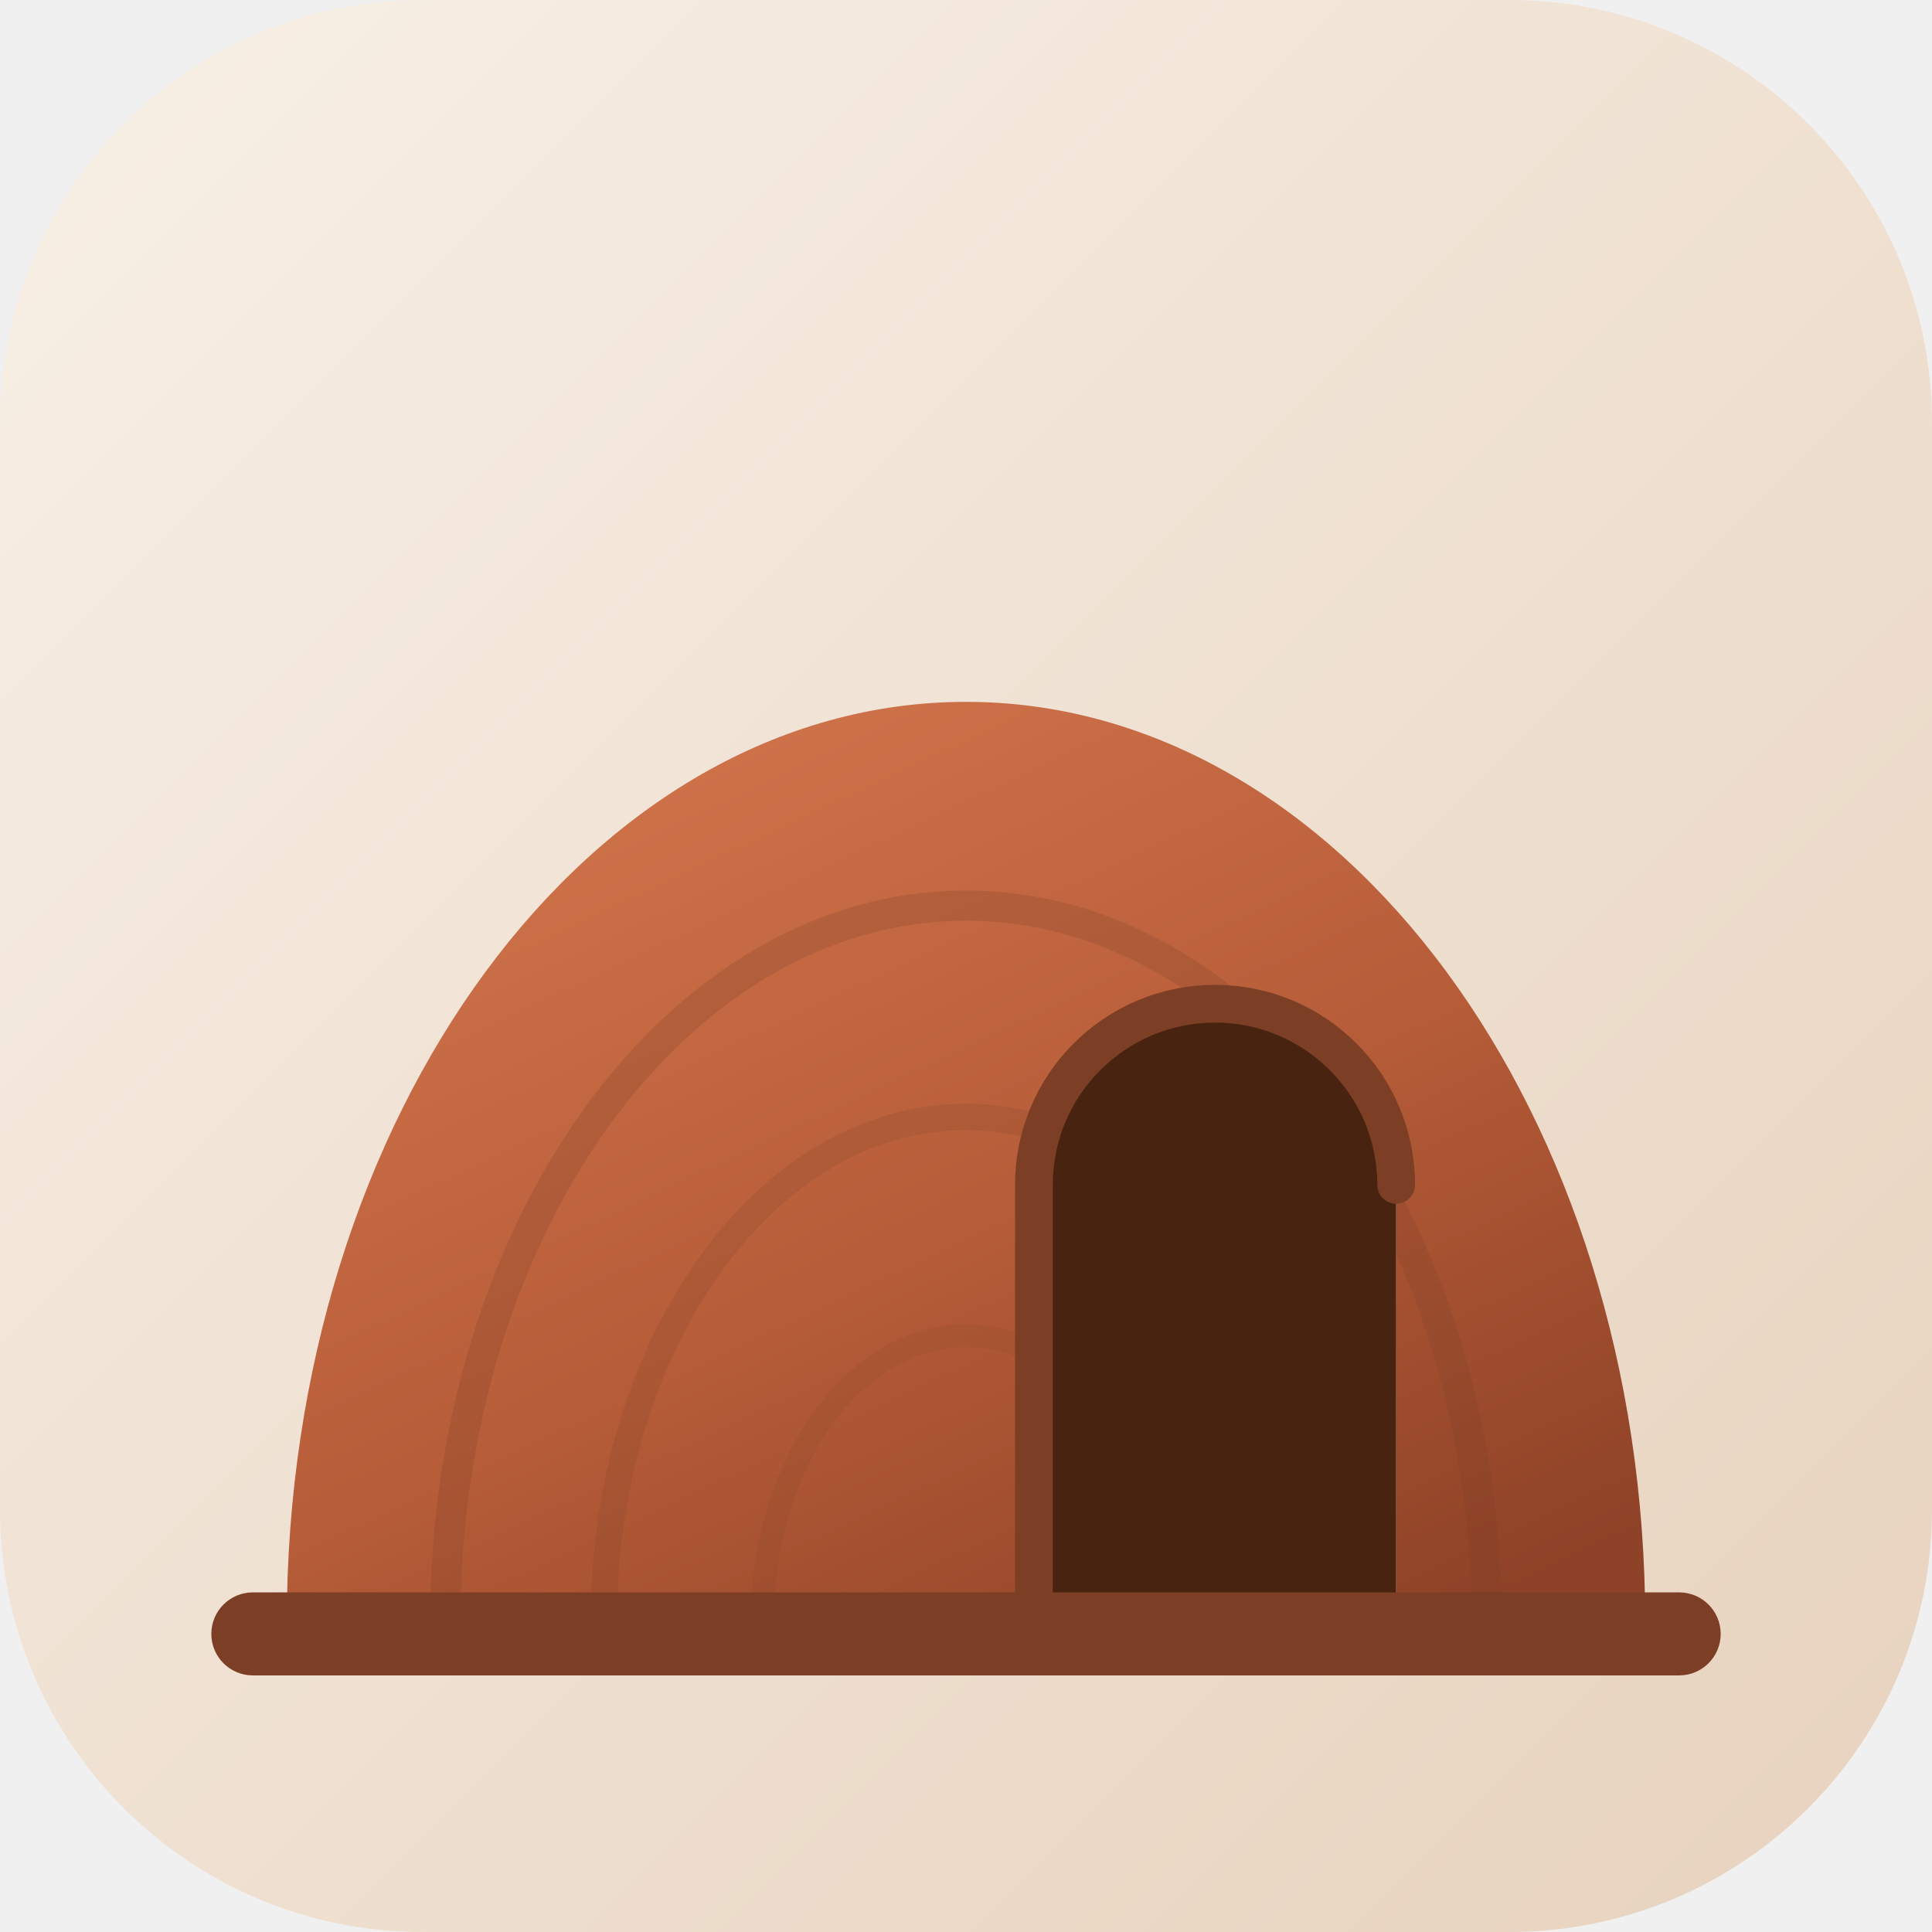
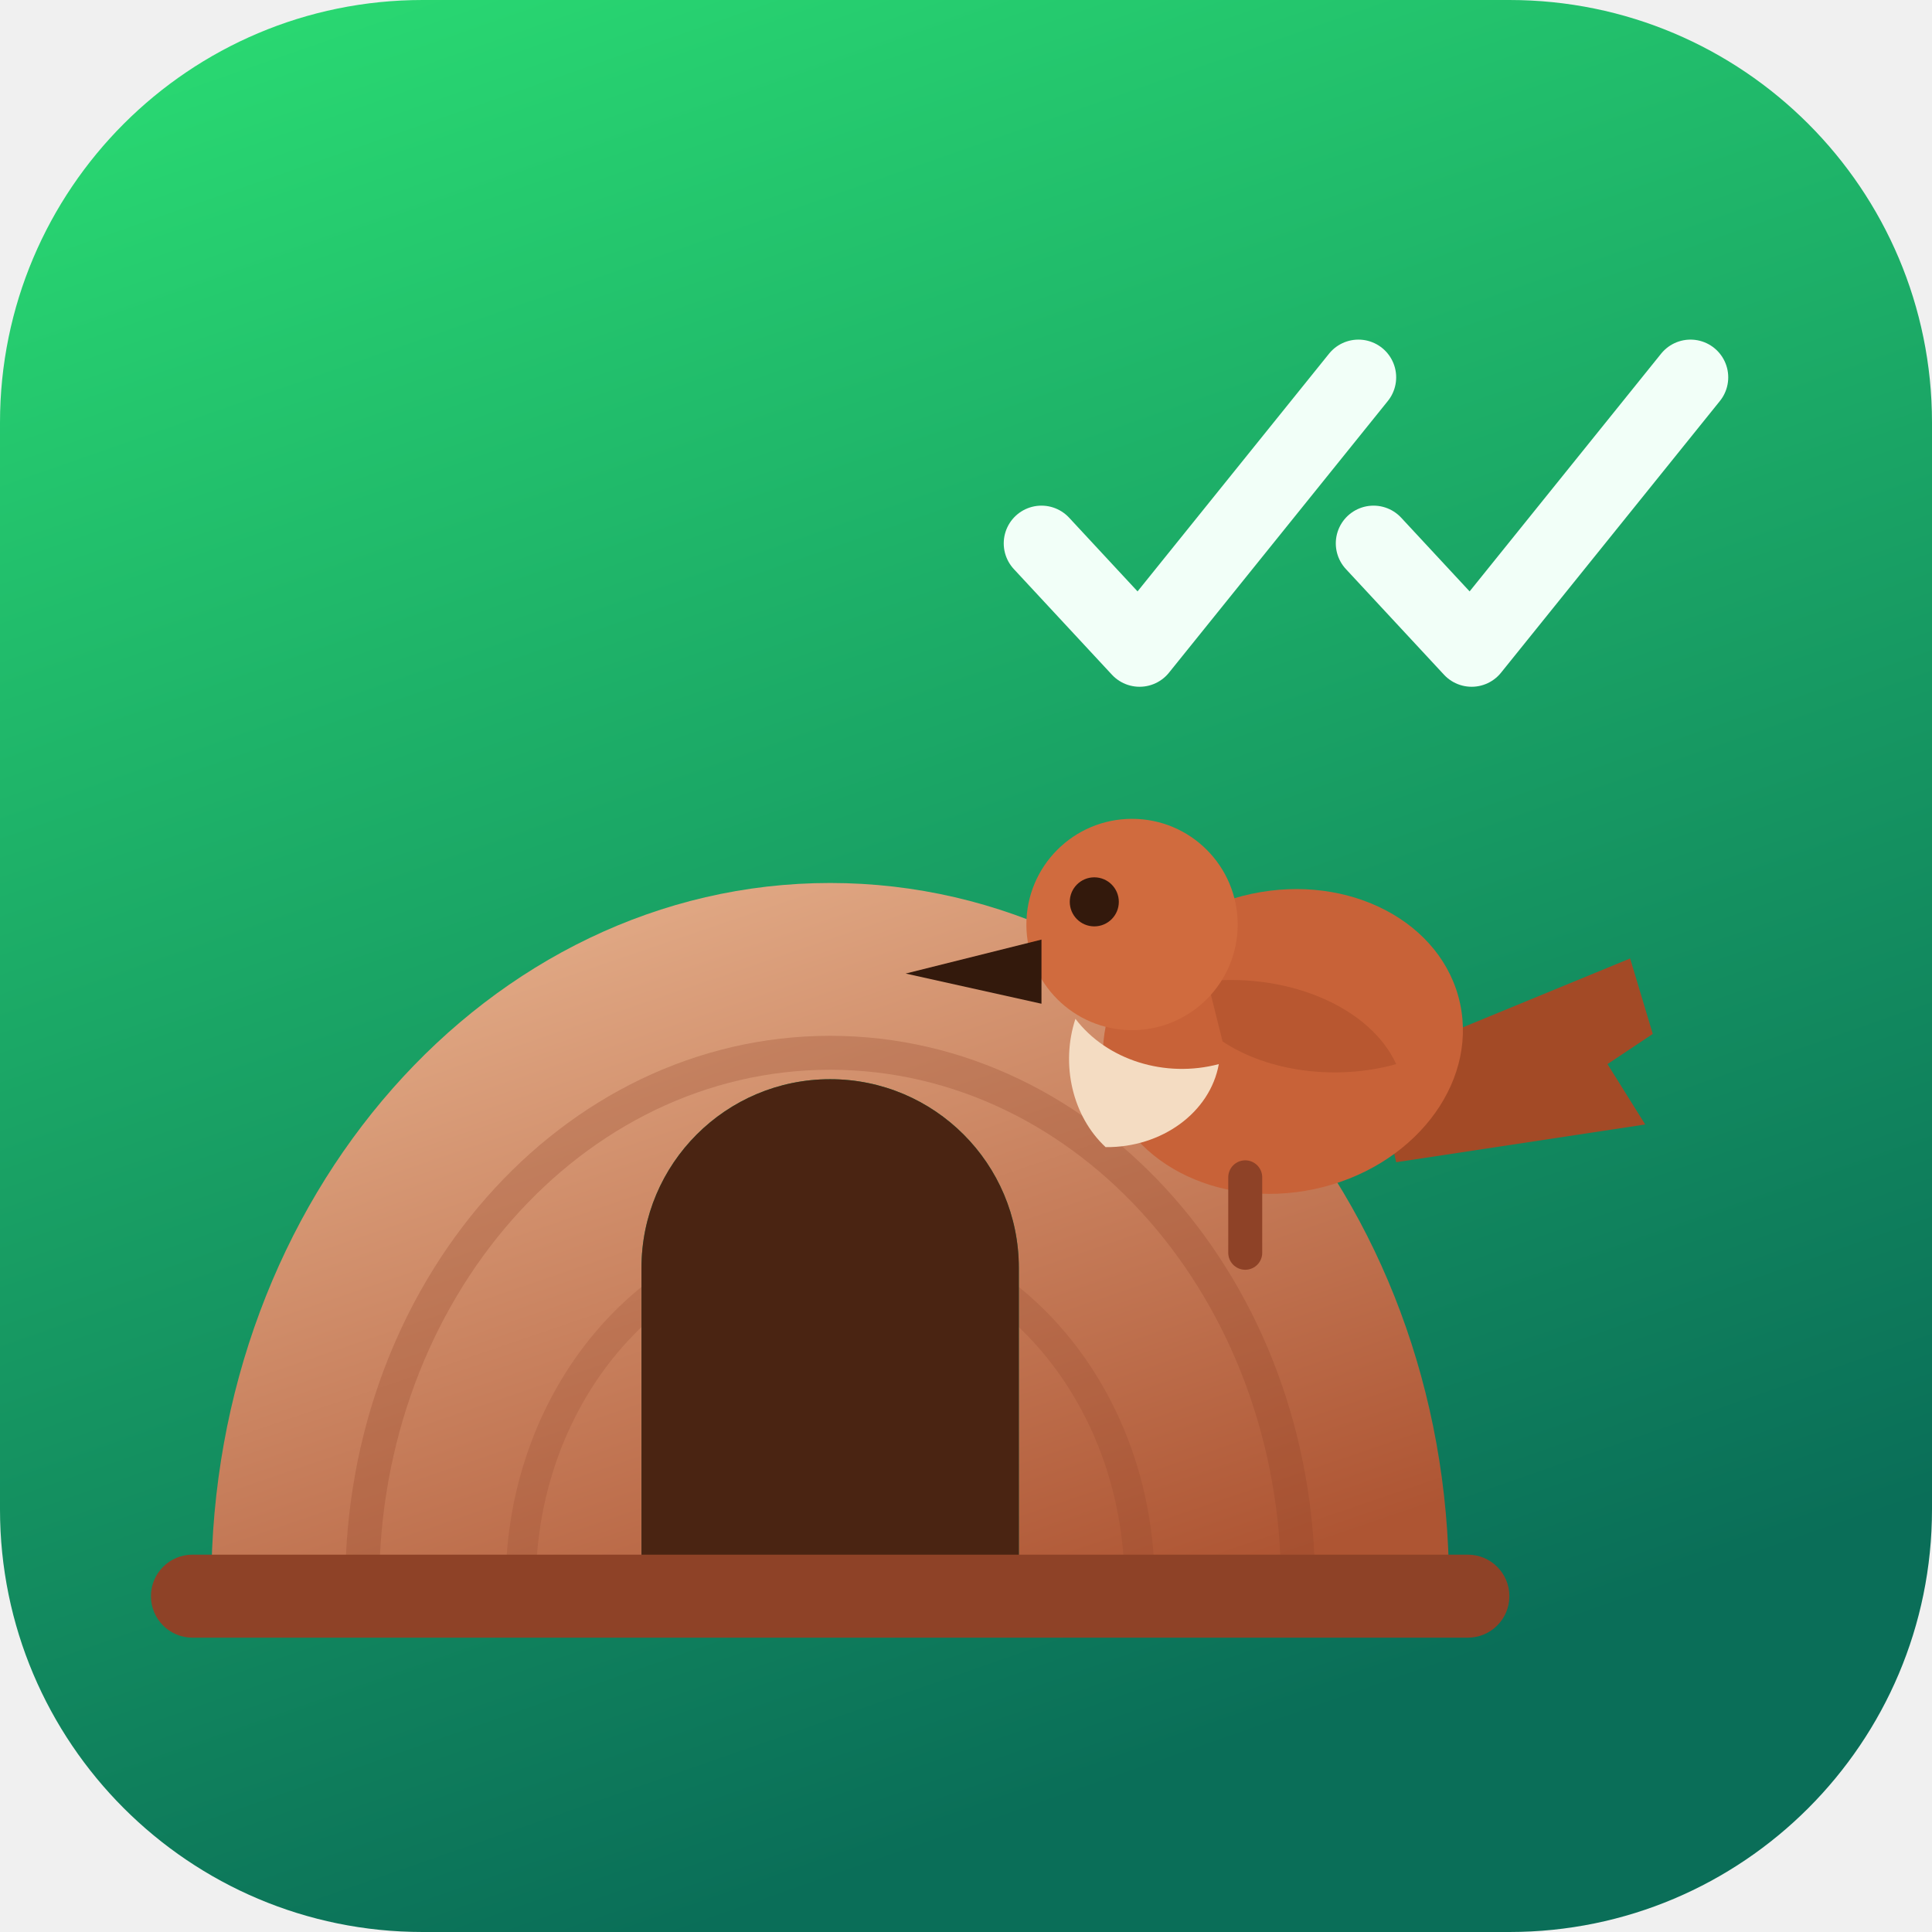
<svg xmlns="http://www.w3.org/2000/svg" viewBox="0 0 512 512" width="512" height="512">
  <defs>
-     <linearGradient id="clay" x1="0.15" y1="0" x2="0.85" y2="1">
-       <stop offset="0%" stop-color="#D4774E" />
-       <stop offset="55%" stop-color="#B65C38" />
-       <stop offset="100%" stop-color="#8E4227" />
+     <linearGradient id="wa" x1="0" y1="0" x2="0.35" y2="1">
+       <stop offset="0%" stop-color="#2BDE73" />
+       <stop offset="100%" stop-color="#0A6E58" />
    </linearGradient>
-     <linearGradient id="sky" x1="0" y1="0" x2="1" y2="1">
-       <stop offset="0%" stop-color="#F8F0E7" />
-       <stop offset="100%" stop-color="#E7D2BD" />
+     <linearGradient id="clay" x1="0.2" y1="0" x2="0.8" y2="1">
+       <stop offset="0%" stop-color="#E5B08C" />
+       <stop offset="100%" stop-color="#AE5533" />
    </linearGradient>
-     <mask id="doorway">
+     <mask id="door">
      <rect width="512" height="512" fill="#fff" />
-       <path d="M274 430 v-116 a48 48 0 0 1 96 0 v116 Z" fill="#000" />
+       <path d="M170 420 v-84 a50 50 0 0 1 100 0 v84 Z" fill="#000" />
    </mask>
  </defs>
-   <rect width="512" height="512" rx="112" fill="url(#sky)" />
-   <g mask="url(#doorway)">
-     <path d="M76 430 a180 244 0 0 1 360 0 Z" fill="url(#clay)" />
-     <path d="M118 430 a138 190 0 0 1 276 0" fill="none" stroke="#7C3F26" stroke-width="8" opacity="0.24" stroke-linecap="round" />
-     <path d="M160 430 a96 134 0 0 1 192 0" fill="none" stroke="#7C3F26" stroke-width="7" opacity="0.19" stroke-linecap="round" />
-     <path d="M202 430 a54 76 0 0 1 108 0" fill="none" stroke="#7C3F26" stroke-width="6" opacity="0.14" stroke-linecap="round" />
+   <rect width="512" height="512" rx="112" fill="url(#wa)" />
+   <g transform="translate(276 96)" stroke="#F2FFF8" stroke-width="20" stroke-linecap="round" stroke-linejoin="round" fill="none">
+     <path d="M0 48 L26 76 L84 4" />
+     <path d="M88 48 L114 76 L172 4" />
  </g>
-   <path d="M274 430 v-116 a48 48 0 0 1 96 0 v116 Z" fill="#48230F" />
-   <path d="M274 430 v-116 a48 48 0 0 1 96 0" fill="none" stroke="#7C3F26" stroke-width="10" stroke-linecap="round" />
-   <rect x="56" y="422" width="400" height="22" rx="11" fill="#7C3F26" />
+   <g mask="url(#door)">
+     <path d="M56 420 a164 186 0 0 1 328 0 Z" fill="url(#clay)" />
+     <path d="M96 420 a124 141 0 0 1 248 0" fill="none" stroke="#8E4227" stroke-width="9" opacity="0.26" stroke-linecap="round" />
+     <path d="M138 420 a82 93 0 0 1 164 0" fill="none" stroke="#8E4227" stroke-width="8" opacity="0.2" stroke-linecap="round" />
+   </g>
+   <path d="M170 420 v-84 a50 50 0 0 1 100 0 v84 Z" fill="#4A2412" />
+   <rect x="40" y="412" width="360" height="22" rx="11" fill="#8E4227" />
+   <g transform="translate(340 276)">
+     <path d="M24 6 L92 -22 L98 -2 L86 6 L96 22 L30 32 Z" fill="#A34A26" />
+     <ellipse cx="0" cy="0" rx="48" ry="40" transform="rotate(-12)" fill="#C86238" />
+     <path d="M-20 -16 a46 32 0 0 1 50 22 a42 28 0 0 1 -46 -6 Z" fill="#A34A26" opacity="0.45" />
+     <circle cx="-40" cy="-31" r="28" fill="#D06B3E" />
+     <path d="M-17 6 a30 26 0 0 1 -30 22 a26 30 0 0 1 -8 -34 a34 30 0 0 0 38 12 Z" fill="#F4DCC2" />
+     <circle cx="-50" cy="-37" r="6.5" fill="#33190C" />
+     <path d="M-64 -27 L-100 -18 L-64 -10 Z" fill="#33190C" />
+     <path d="M-10 36 v20" stroke="#8E4227" stroke-width="9" stroke-linecap="round" />
+   </g>
</svg>
